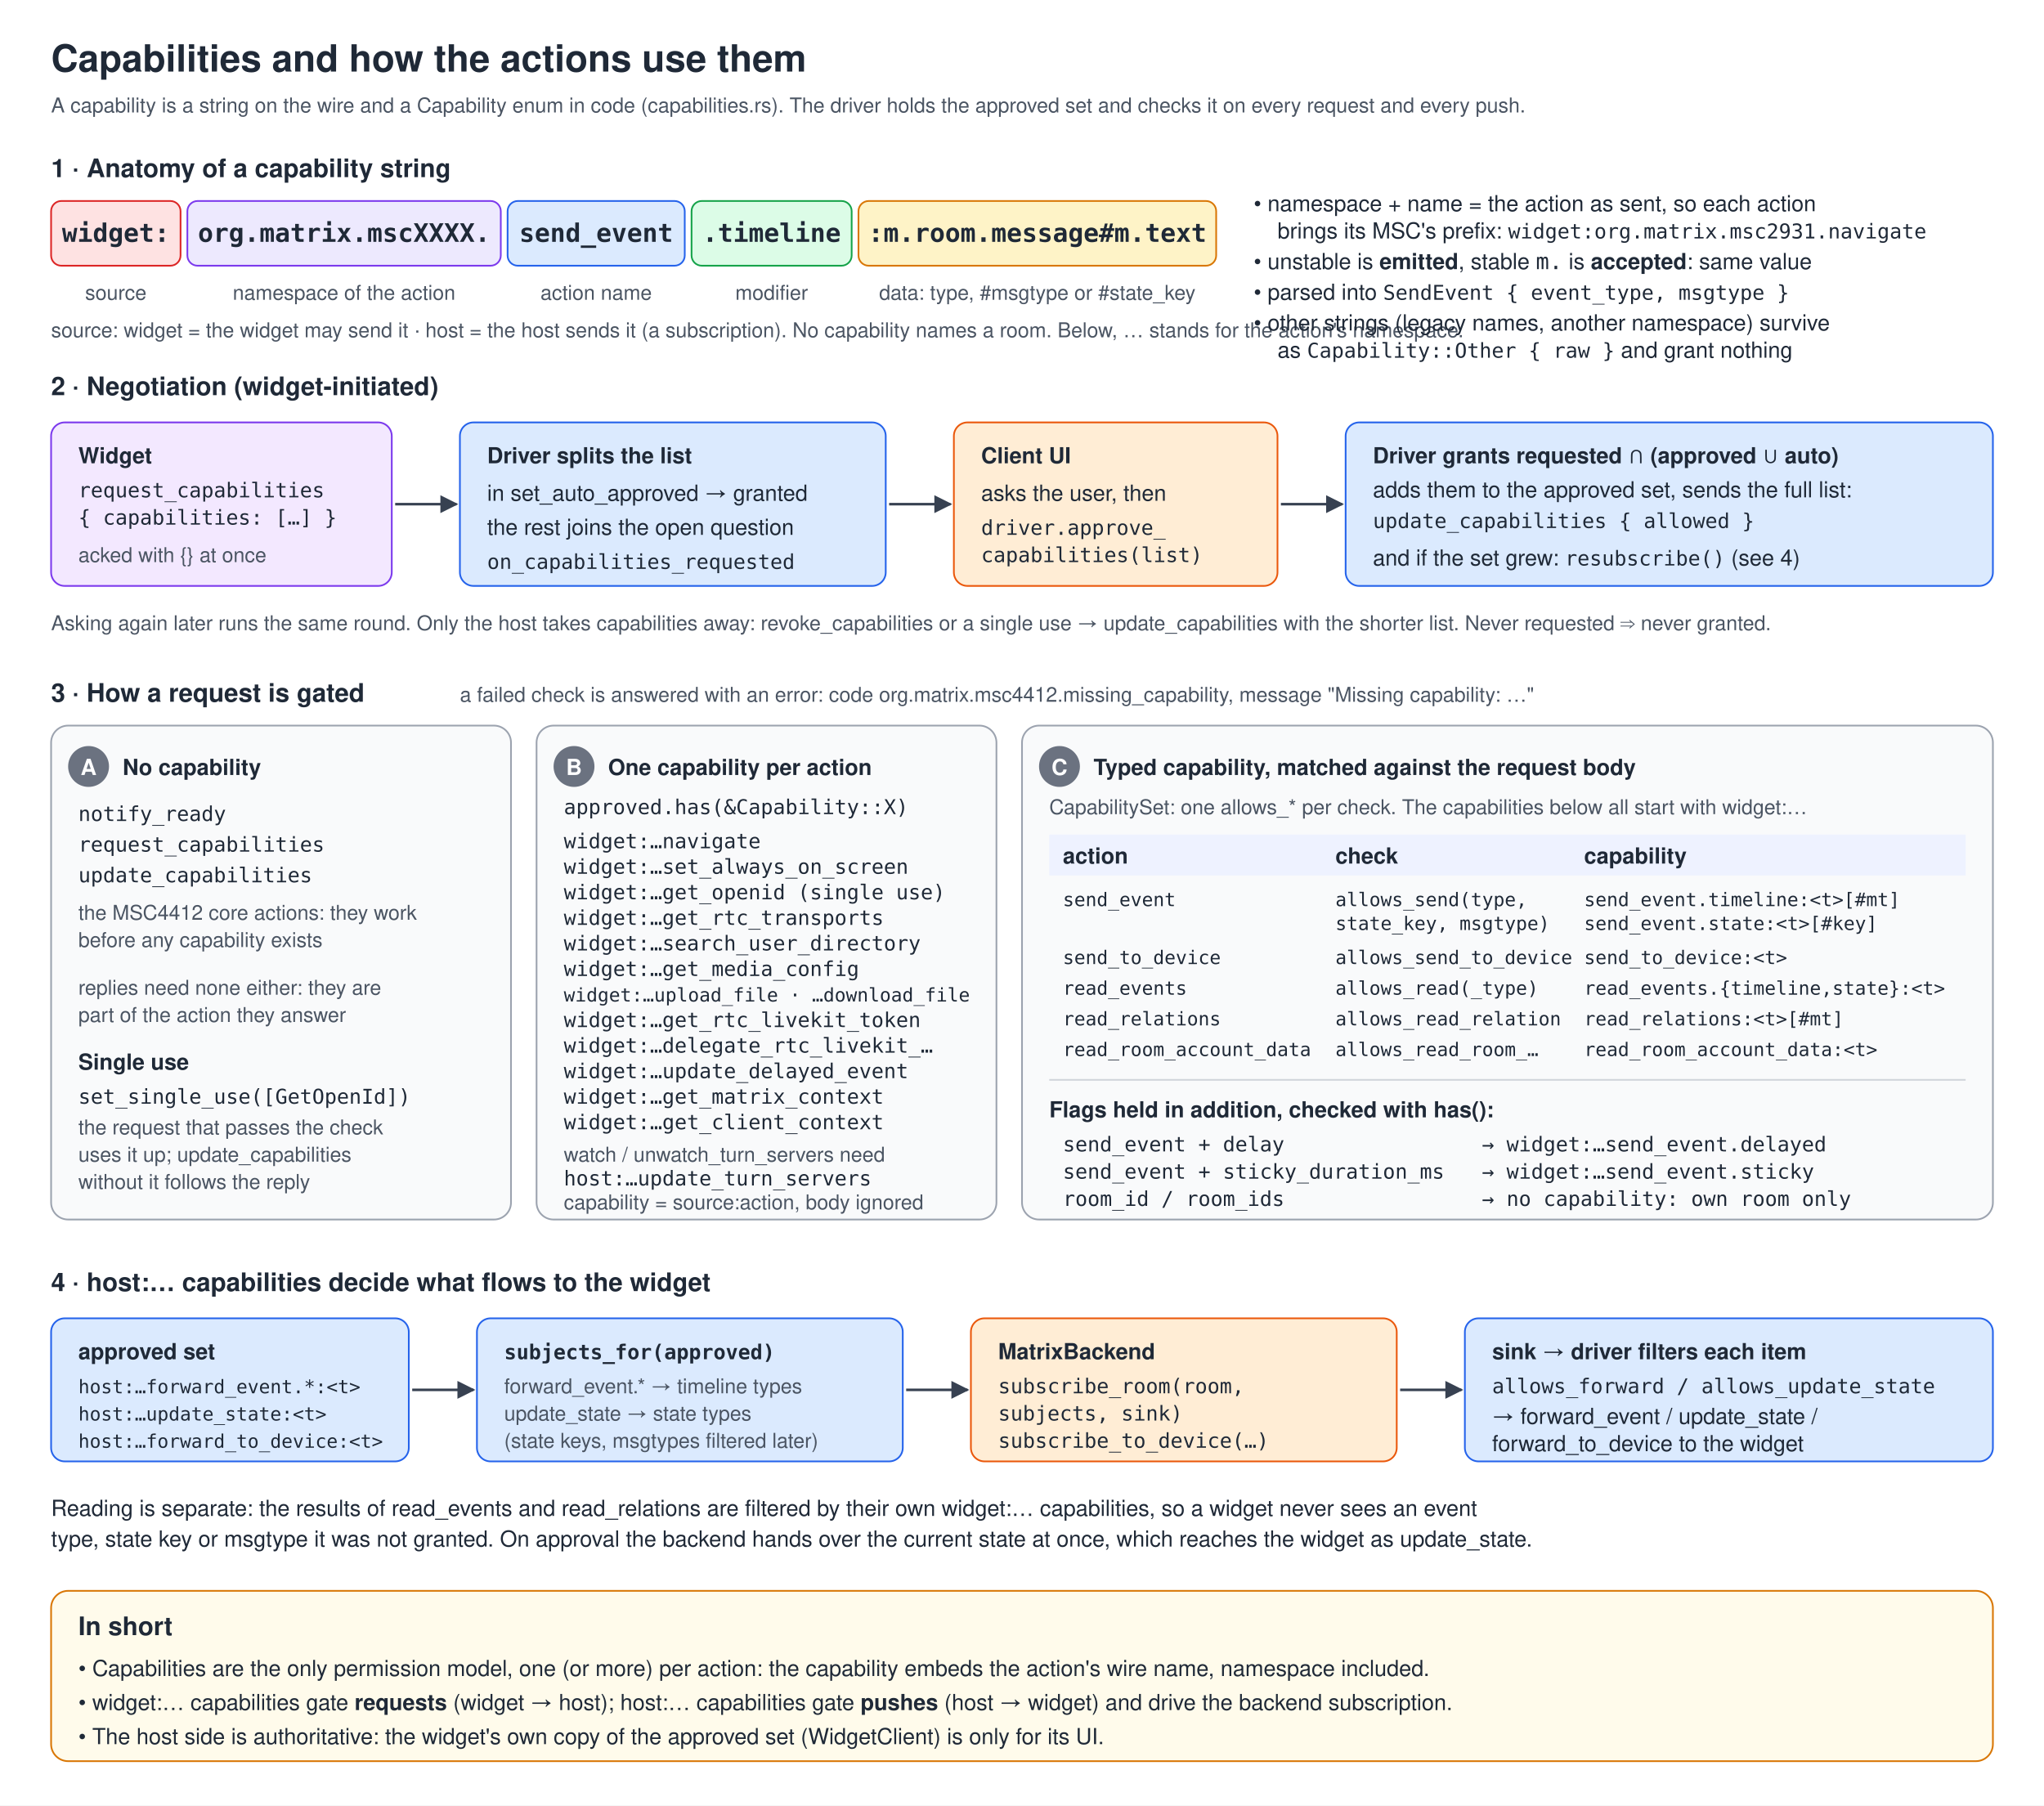
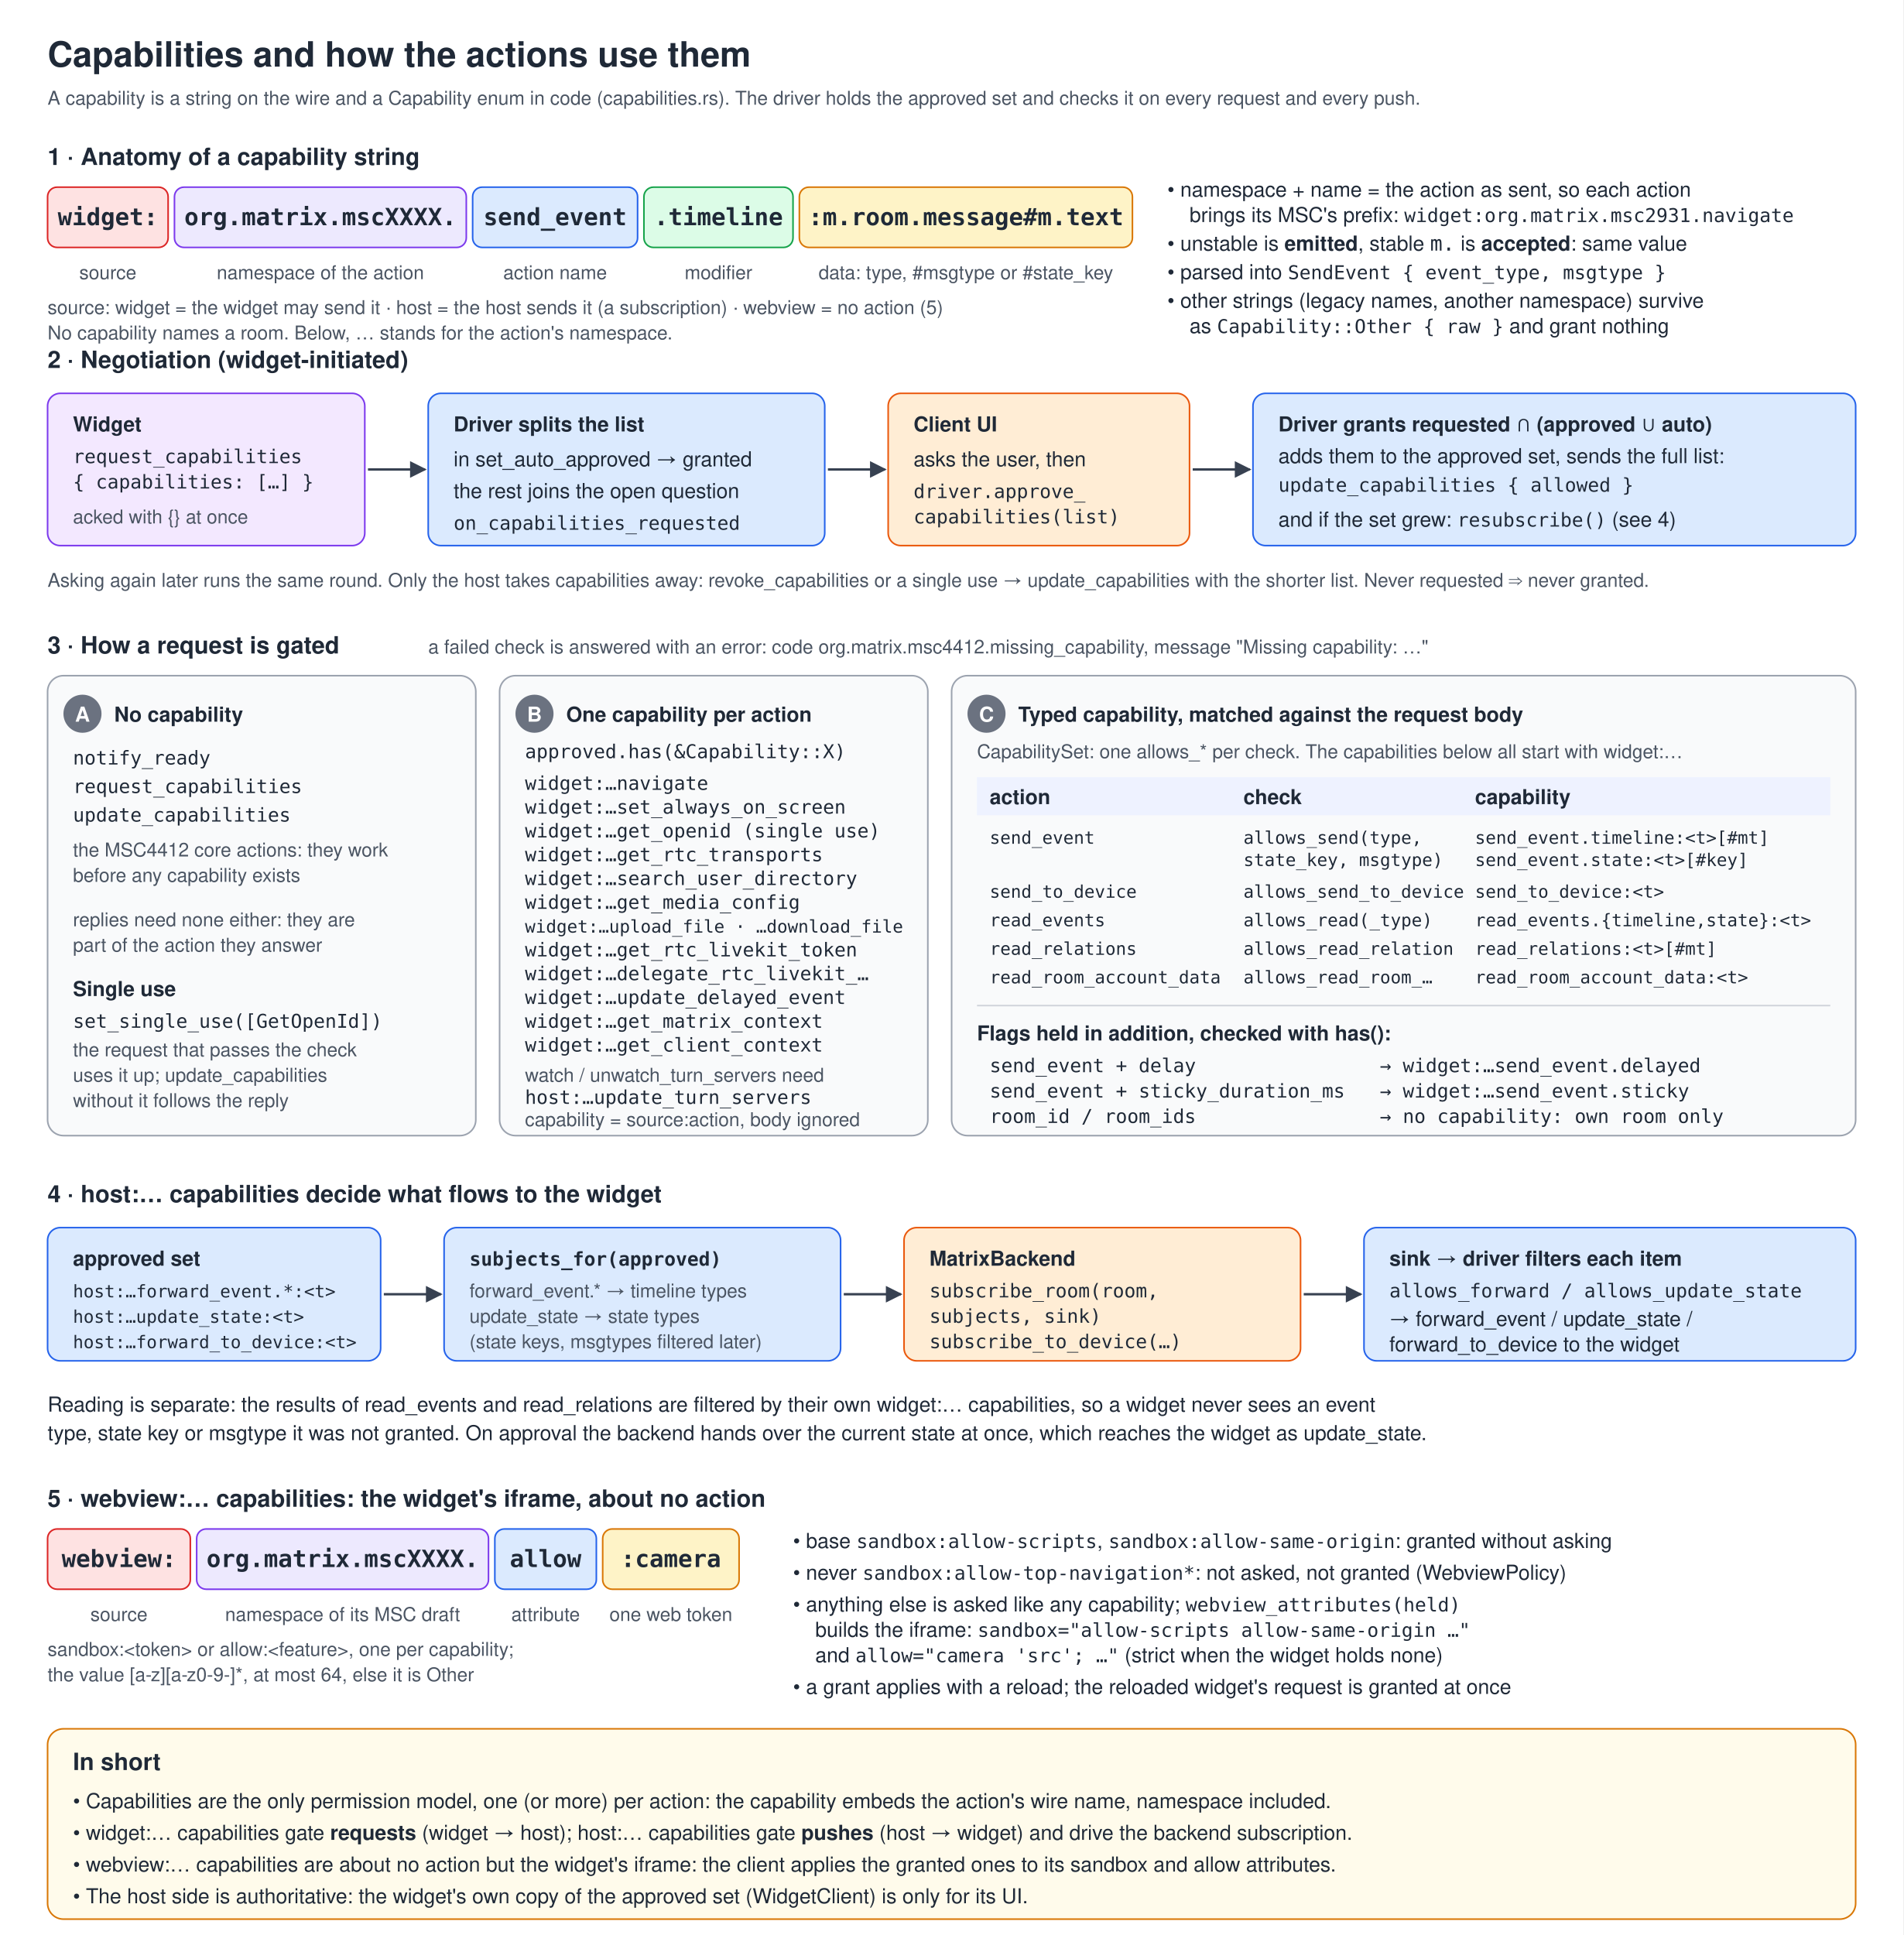
- <svg xmlns="http://www.w3.org/2000/svg" viewBox="0 0 1200 1060" width="1200" height="1060" font-family="-apple-system, 'Segoe UI', Helvetica, Arial, sans-serif">
+ <svg xmlns="http://www.w3.org/2000/svg" viewBox="0 0 1200 1220" width="1200" height="1220" font-family="-apple-system, 'Segoe UI', Helvetica, Arial, sans-serif">
  <style>
    text { fill: #1f2937; white-space: pre; }
    .h1 { font-size: 22px; font-weight: 700; }
    .h2 { font-size: 15px; font-weight: 700; }
    .b { font-size: 13px; }
    .bb { font-size: 13px; font-weight: 700; }
    .s { font-size: 12px; fill: #4b5563; }
    .m { font-family: ui-monospace, SFMono-Regular, Menlo, monospace; font-size: 12px; }
    .big { font-family: ui-monospace, SFMono-Regular, Menlo, monospace; font-size: 17px; font-weight: 700; }
    .num { font-size: 13px; font-weight: 700; fill: #ffffff; }
  </style>
  <defs>
    <marker id="arr" viewBox="0 0 10 10" refX="9" refY="5" markerWidth="7" markerHeight="7" orient="auto">
      <path d="M0,0 L10,5 L0,10 z" fill="#374151" />
    </marker>
  </defs>
-   <rect width="1200" height="1060" fill="#ffffff" />
+   <rect width="1200" height="1220" fill="#ffffff" />
  <text x="30" y="42" class="h1">Capabilities and how the actions use them</text>
  <text x="30" y="66" class="s">A capability is a string on the wire and a Capability enum in code (capabilities.rs). The driver holds the approved set and checks it on every request and every push.</text>
  <text x="30" y="104" class="h2">1 · Anatomy of a capability string</text>
  <rect x="30" y="118" width="76" height="38" rx="6" fill="#fee2e2" stroke="#dc2626" />
  <text x="68" y="142" class="big" style="font-size:15px" text-anchor="middle">widget:</text>
  <rect x="110" y="118" width="184" height="38" rx="6" fill="#ede9fe" stroke="#7c3aed" />
  <text x="202" y="142" class="big" style="font-size:15px" text-anchor="middle">org.matrix.mscXXXX.</text>
  <rect x="298" y="118" width="104" height="38" rx="6" fill="#dbeafe" stroke="#2563eb" />
  <text x="350" y="142" class="big" style="font-size:15px" text-anchor="middle">send_event</text>
  <rect x="406" y="118" width="94" height="38" rx="6" fill="#dcfce7" stroke="#16a34a" />
  <text x="453" y="142" class="big" style="font-size:15px" text-anchor="middle">.timeline</text>
  <rect x="504" y="118" width="210" height="38" rx="6" fill="#fef3c7" stroke="#d97706" />
  <text x="609" y="142" class="big" style="font-size:15px" text-anchor="middle">:m.room.message#m.text</text>
  <text x="68" y="176" class="s" text-anchor="middle">source</text>
  <text x="202" y="176" class="s" text-anchor="middle">namespace of the action</text>
  <text x="350" y="176" class="s" text-anchor="middle">action name</text>
  <text x="453" y="176" class="s" text-anchor="middle">modifier</text>
  <text x="609" y="176" class="s" text-anchor="middle">data: type, #msgtype or #state_key</text>
-   <text x="30" y="198" class="s">source: widget = the widget may send it · host = the host sends it (a subscription). No capability names a room. Below, … stands for the action's namespace.</text>
+   <text x="30" y="198" class="s">source: widget = the widget may send it · host = the host sends it (a subscription) · webview = no action (5)</text>
+   <text x="30" y="214" class="s">No capability names a room. Below, … stands for the action's namespace.</text>
  <text x="736" y="124" class="b">• namespace + name = the action as sent, so each action</text>
  <text x="750" y="140" class="b">brings its MSC's prefix: <tspan font-family="ui-monospace, Menlo, monospace" font-size="12">widget:org.matrix.msc2931.navigate</tspan>
  </text>
  <text x="736" y="158" class="b">• unstable is <tspan font-weight="700">emitted</tspan>, stable <tspan font-family="ui-monospace, Menlo, monospace">m.</tspan> is <tspan font-weight="700">accepted</tspan>: same value</text>
  <text x="736" y="176" class="b">• parsed into <tspan font-family="ui-monospace, SFMono-Regular, Menlo, monospace" font-size="12">SendEvent { event_type, msgtype }</tspan>
  </text>
  <text x="736" y="194" class="b">• other strings (legacy names, another namespace) survive</text>
  <text x="750" y="210" class="b">as <tspan font-family="ui-monospace, SFMono-Regular, Menlo, monospace" font-size="12">Capability::Other { raw }</tspan> and grant nothing</text>
  <text x="30" y="232" class="h2">2 · Negotiation (widget-initiated)</text>
  <rect x="30" y="248" width="200" height="96" rx="8" fill="#f3e8ff" stroke="#7c3aed" />
  <text x="46" y="272" class="bb">Widget</text>
  <text x="46" y="292" class="m">request_capabilities</text>
  <text x="46" y="308" class="m">{ capabilities: […] }</text>
  <text x="46" y="330" class="s">acked with {} at once</text>
  <line x1="232" y1="296" x2="268" y2="296" stroke="#374151" stroke-width="1.5" marker-end="url(#arr)" />
  <rect x="270" y="248" width="250" height="96" rx="8" fill="#dbeafe" stroke="#2563eb" />
  <text x="286" y="272" class="bb">Driver splits the list</text>
  <text x="286" y="294" class="b">in set_auto_approved → granted</text>
  <text x="286" y="314" class="b">the rest joins the open question</text>
  <text x="286" y="334" class="m">on_capabilities_requested</text>
  <line x1="522" y1="296" x2="558" y2="296" stroke="#374151" stroke-width="1.5" marker-end="url(#arr)" />
  <rect x="560" y="248" width="190" height="96" rx="8" fill="#ffedd5" stroke="#ea580c" />
  <text x="576" y="272" class="bb">Client UI</text>
  <text x="576" y="294" class="b">asks the user, then</text>
  <text x="576" y="314" class="m">driver.approve_</text>
  <text x="576" y="330" class="m">  capabilities(list)</text>
  <line x1="752" y1="296" x2="788" y2="296" stroke="#374151" stroke-width="1.5" marker-end="url(#arr)" />
  <rect x="790" y="248" width="380" height="96" rx="8" fill="#dbeafe" stroke="#2563eb" />
  <text x="806" y="272" class="bb">Driver grants requested ∩ (approved ∪ auto)</text>
  <text x="806" y="292" class="b">adds them to the approved set, sends the full list:</text>
  <text x="806" y="310" class="m">update_capabilities { allowed }</text>
  <text x="806" y="332" class="b">and if the set grew: <tspan font-family="ui-monospace, Menlo, monospace" font-size="12">resubscribe()</tspan> (see 4)</text>
  <text x="30" y="370" class="s">Asking again later runs the same round. Only the host takes capabilities away: revoke_capabilities or a single use → update_capabilities with the shorter list. Never requested ⇒ never granted.</text>
  <text x="30" y="412" class="h2">3 · How a request is gated</text>
  <text x="270" y="412" class="s">a failed check is answered with an error: code org.matrix.msc4412.missing_capability, message "Missing capability: …"</text>
  <rect x="30" y="426" width="270" height="290" rx="10" fill="#f9fafb" stroke="#9ca3af" />
  <circle cx="52" cy="450" r="12" fill="#6b7280" />
  <text x="52" y="455" class="num" text-anchor="middle">A</text>
  <text x="72" y="455" class="bb">No capability</text>
  <text x="46" y="482" class="m">notify_ready</text>
  <text x="46" y="500" class="m">request_capabilities</text>
  <text x="46" y="518" class="m">update_capabilities</text>
  <text x="46" y="540" class="s">the MSC4412 core actions: they work</text>
  <text x="46" y="556" class="s">before any capability exists</text>
  <text x="46" y="584" class="s">replies need none either: they are</text>
  <text x="46" y="600" class="s">part of the action they answer</text>
  <text x="46" y="628" class="bb">Single use</text>
  <text x="46" y="648" class="m">set_single_use([GetOpenId])</text>
  <text x="46" y="666" class="s">the request that passes the check</text>
  <text x="46" y="682" class="s">uses it up; update_capabilities</text>
  <text x="46" y="698" class="s">without it follows the reply</text>
  <rect x="315" y="426" width="270" height="290" rx="10" fill="#f9fafb" stroke="#9ca3af" />
  <circle cx="337" cy="450" r="12" fill="#6b7280" />
  <text x="337" y="455" class="num" text-anchor="middle">B</text>
  <text x="357" y="455" class="bb">One capability per action</text>
  <text x="331" y="478" class="m">approved.has(&amp;Capability::X)</text>
  <text x="331" y="498" class="m">widget:…navigate</text>
  <text x="331" y="513" class="m">widget:…set_always_on_screen</text>
  <text x="331" y="528" class="m">widget:…get_openid  (single use)</text>
  <text x="331" y="543" class="m">widget:…get_rtc_transports</text>
  <text x="331" y="558" class="m">widget:…search_user_directory</text>
  <text x="331" y="573" class="m">widget:…get_media_config</text>
  <text x="331" y="588" class="m" style="font-size:11px">widget:…upload_file · …download_file</text>
  <text x="331" y="603" class="m">widget:…get_rtc_livekit_token</text>
  <text x="331" y="618" class="m">widget:…delegate_rtc_livekit_…</text>
  <text x="331" y="633" class="m">widget:…update_delayed_event</text>
  <text x="331" y="648" class="m">widget:…get_matrix_context</text>
  <text x="331" y="663" class="m">widget:…get_client_context</text>
  <text x="331" y="682" class="s">watch / unwatch_turn_servers need</text>
  <text x="331" y="696" class="m">host:…update_turn_servers</text>
  <text x="331" y="710" class="s">capability = source:action, body ignored</text>
  <rect x="600" y="426" width="570" height="290" rx="10" fill="#f9fafb" stroke="#9ca3af" />
  <circle cx="622" cy="450" r="12" fill="#6b7280" />
  <text x="622" y="455" class="num" text-anchor="middle">C</text>
  <text x="642" y="455" class="bb">Typed capability, matched against the request body</text>
  <text x="616" y="478" class="s">CapabilitySet: one allows_* per check. The capabilities below all start with widget:…</text>
  <rect x="616" y="490" width="538" height="24" fill="#eef2ff" />
  <text x="624" y="507" class="bb">action</text>
  <text x="784" y="507" class="bb">check</text>
  <text x="930" y="507" class="bb">capability</text>
  <text x="624" y="532" class="m" style="font-size:11px">send_event</text>
  <text x="784" y="532" class="m" style="font-size:11px">allows_send(type,</text>
  <text x="784" y="546" class="m" style="font-size:11px">  state_key, msgtype)</text>
  <text x="930" y="532" class="m" style="font-size:11px">send_event.timeline:&lt;t&gt;[#mt]</text>
  <text x="930" y="546" class="m" style="font-size:11px">send_event.state:&lt;t&gt;[#key]</text>
  <text x="624" y="566" class="m" style="font-size:11px">send_to_device</text>
  <text x="784" y="566" class="m" style="font-size:11px">allows_send_to_device</text>
  <text x="930" y="566" class="m" style="font-size:11px">send_to_device:&lt;t&gt;</text>
  <text x="624" y="584" class="m" style="font-size:11px">read_events</text>
  <text x="784" y="584" class="m" style="font-size:11px">allows_read(_type)</text>
  <text x="930" y="584" class="m" style="font-size:11px">read_events.{timeline,state}:&lt;t&gt;</text>
  <text x="624" y="602" class="m" style="font-size:11px">read_relations</text>
  <text x="784" y="602" class="m" style="font-size:11px">allows_read_relation</text>
  <text x="930" y="602" class="m" style="font-size:11px">read_relations:&lt;t&gt;[#mt]</text>
  <text x="624" y="620" class="m" style="font-size:11px">read_room_account_data</text>
  <text x="784" y="620" class="m" style="font-size:11px">allows_read_room_…</text>
  <text x="930" y="620" class="m" style="font-size:11px">read_room_account_data:&lt;t&gt;</text>
  <line x1="616" y1="634" x2="1154" y2="634" stroke="#d1d5db" />
  <text x="616" y="656" class="bb">Flags held in addition, checked with has():</text>
  <text x="624" y="676" class="m">send_event + delay</text>
  <text x="870" y="676" class="m">→ widget:…send_event.delayed</text>
  <text x="624" y="692" class="m">send_event + sticky_duration_ms</text>
  <text x="870" y="692" class="m">→ widget:…send_event.sticky</text>
  <text x="624" y="708" class="m">room_id / room_ids</text>
  <text x="870" y="708" class="m">→ no capability: own room only</text>
  <text x="30" y="758" class="h2">4 · host:… capabilities decide what flows to the widget</text>
  <rect x="30" y="774" width="210" height="84" rx="8" fill="#dbeafe" stroke="#2563eb" />
  <text x="46" y="798" class="bb">approved set</text>
  <text x="46" y="818" class="m" style="font-size:11px">host:…forward_event.*:&lt;t&gt;</text>
  <text x="46" y="834" class="m" style="font-size:11px">host:…update_state:&lt;t&gt;</text>
  <text x="46" y="850" class="m" style="font-size:11px">host:…forward_to_device:&lt;t&gt;</text>
  <line x1="242" y1="816" x2="278" y2="816" stroke="#374151" stroke-width="1.5" marker-end="url(#arr)" />
  <rect x="280" y="774" width="250" height="84" rx="8" fill="#dbeafe" stroke="#2563eb" />
  <text x="296" y="798" class="m" font-weight="700">subjects_for(approved)</text>
  <text x="296" y="818" class="s">forward_event.* → timeline types</text>
  <text x="296" y="834" class="s">update_state → state types</text>
  <text x="296" y="850" class="s">(state keys, msgtypes filtered later)</text>
  <line x1="532" y1="816" x2="568" y2="816" stroke="#374151" stroke-width="1.5" marker-end="url(#arr)" />
  <rect x="570" y="774" width="250" height="84" rx="8" fill="#ffedd5" stroke="#ea580c" />
  <text x="586" y="798" class="bb">MatrixBackend</text>
  <text x="586" y="818" class="m">subscribe_room(room,</text>
  <text x="586" y="834" class="m">  subjects, sink)</text>
  <text x="586" y="850" class="m">subscribe_to_device(…)</text>
  <line x1="822" y1="816" x2="858" y2="816" stroke="#374151" stroke-width="1.5" marker-end="url(#arr)" />
  <rect x="860" y="774" width="310" height="84" rx="8" fill="#dbeafe" stroke="#2563eb" />
  <text x="876" y="798" class="bb">sink → driver filters each item</text>
  <text x="876" y="818" class="m">allows_forward / allows_update_state</text>
  <text x="876" y="836" class="b">→ forward_event / update_state /</text>
  <text x="876" y="852" class="b">   forward_to_device to the widget</text>
  <text x="30" y="890" class="b">Reading is separate: the results of read_events and read_relations are filtered by their own widget:… capabilities, so a widget never sees an event</text>
  <text x="30" y="908" class="b">type, state key or msgtype it was not granted. On approval the backend hands over the current state at once, which reaches the widget as update_state.</text>
-   <rect x="30" y="934" width="1140" height="100" rx="10" fill="#fffbeb" stroke="#d97706" />
-   <text x="46" y="960" class="h2">In short</text>
-   <text x="46" y="984" class="b">• Capabilities are the only permission model, one (or more) per action: the capability embeds the action's wire name, namespace included.</text>
-   <text x="46" y="1004" class="b">• widget:… capabilities gate <tspan font-weight="700">requests</tspan> (widget → host); host:… capabilities gate <tspan font-weight="700">pushes</tspan> (host → widget) and drive the backend subscription.</text>
-   <text x="46" y="1024" class="b">• The host side is authoritative: the widget's own copy of the approved set (WidgetClient) is only for its UI.</text>
+   <text x="30" y="950" class="h2">5 · webview:… capabilities: the widget's iframe, about no action</text>
+   <rect x="30" y="964" width="90" height="38" rx="6" fill="#fee2e2" stroke="#dc2626" />
+   <text x="75" y="988" class="big" style="font-size:15px" text-anchor="middle">webview:</text>
+   <rect x="124" y="964" width="184" height="38" rx="6" fill="#ede9fe" stroke="#7c3aed" />
+   <text x="216" y="988" class="big" style="font-size:15px" text-anchor="middle">org.matrix.mscXXXX.</text>
+   <rect x="312" y="964" width="64" height="38" rx="6" fill="#dbeafe" stroke="#2563eb" />
+   <text x="344" y="988" class="big" style="font-size:15px" text-anchor="middle">allow</text>
+   <rect x="380" y="964" width="86" height="38" rx="6" fill="#fef3c7" stroke="#d97706" />
+   <text x="423" y="988" class="big" style="font-size:15px" text-anchor="middle">:camera</text>
+   <text x="75" y="1022" class="s" text-anchor="middle">source</text>
+   <text x="216" y="1022" class="s" text-anchor="middle">namespace of its MSC draft</text>
+   <text x="344" y="1022" class="s" text-anchor="middle">attribute</text>
+   <text x="423" y="1022" class="s" text-anchor="middle">one web token</text>
+   <text x="30" y="1044" class="s">sandbox:&lt;token&gt; or allow:&lt;feature&gt;, one per capability;</text>
+   <text x="30" y="1060" class="s">the value [a-z][a-z0-9-]*, at most 64, else it is Other</text>
+   <text x="500" y="976" class="b">• base <tspan font-family="ui-monospace, Menlo, monospace" font-size="12">sandbox:allow-scripts</tspan>, <tspan font-family="ui-monospace, Menlo, monospace" font-size="12">sandbox:allow-same-origin</tspan>: granted without asking</text>
+   <text x="500" y="996" class="b">• never <tspan font-family="ui-monospace, Menlo, monospace" font-size="12">sandbox:allow-top-navigation*</tspan>: not asked, not granted (WebviewPolicy)</text>
+   <text x="500" y="1016" class="b">• anything else is asked like any capability; <tspan font-family="ui-monospace, Menlo, monospace" font-size="12">webview_attributes(held)</tspan>
+   </text>
+   <text x="514" y="1032" class="b">builds the iframe: <tspan font-family="ui-monospace, Menlo, monospace" font-size="12">sandbox="allow-scripts allow-same-origin …"</tspan>
+   </text>
+   <text x="514" y="1048" class="b">and <tspan font-family="ui-monospace, Menlo, monospace" font-size="12">allow="camera 'src'; …"</tspan> (strict when the widget holds none)</text>
+   <text x="500" y="1068" class="b">• a grant applies with a reload; the reloaded widget's request is granted at once</text>
+   <rect x="30" y="1090" width="1140" height="120" rx="10" fill="#fffbeb" stroke="#d97706" />
+   <text x="46" y="1116" class="h2">In short</text>
+   <text x="46" y="1140" class="b">• Capabilities are the only permission model, one (or more) per action: the capability embeds the action's wire name, namespace included.</text>
+   <text x="46" y="1160" class="b">• widget:… capabilities gate <tspan font-weight="700">requests</tspan> (widget → host); host:… capabilities gate <tspan font-weight="700">pushes</tspan> (host → widget) and drive the backend subscription.</text>
+   <text x="46" y="1180" class="b">• webview:… capabilities are about no action but the widget's iframe: the client applies the granted ones to its sandbox and allow attributes.</text>
+   <text x="46" y="1200" class="b">• The host side is authoritative: the widget's own copy of the approved set (WidgetClient) is only for its UI.</text>
</svg>
